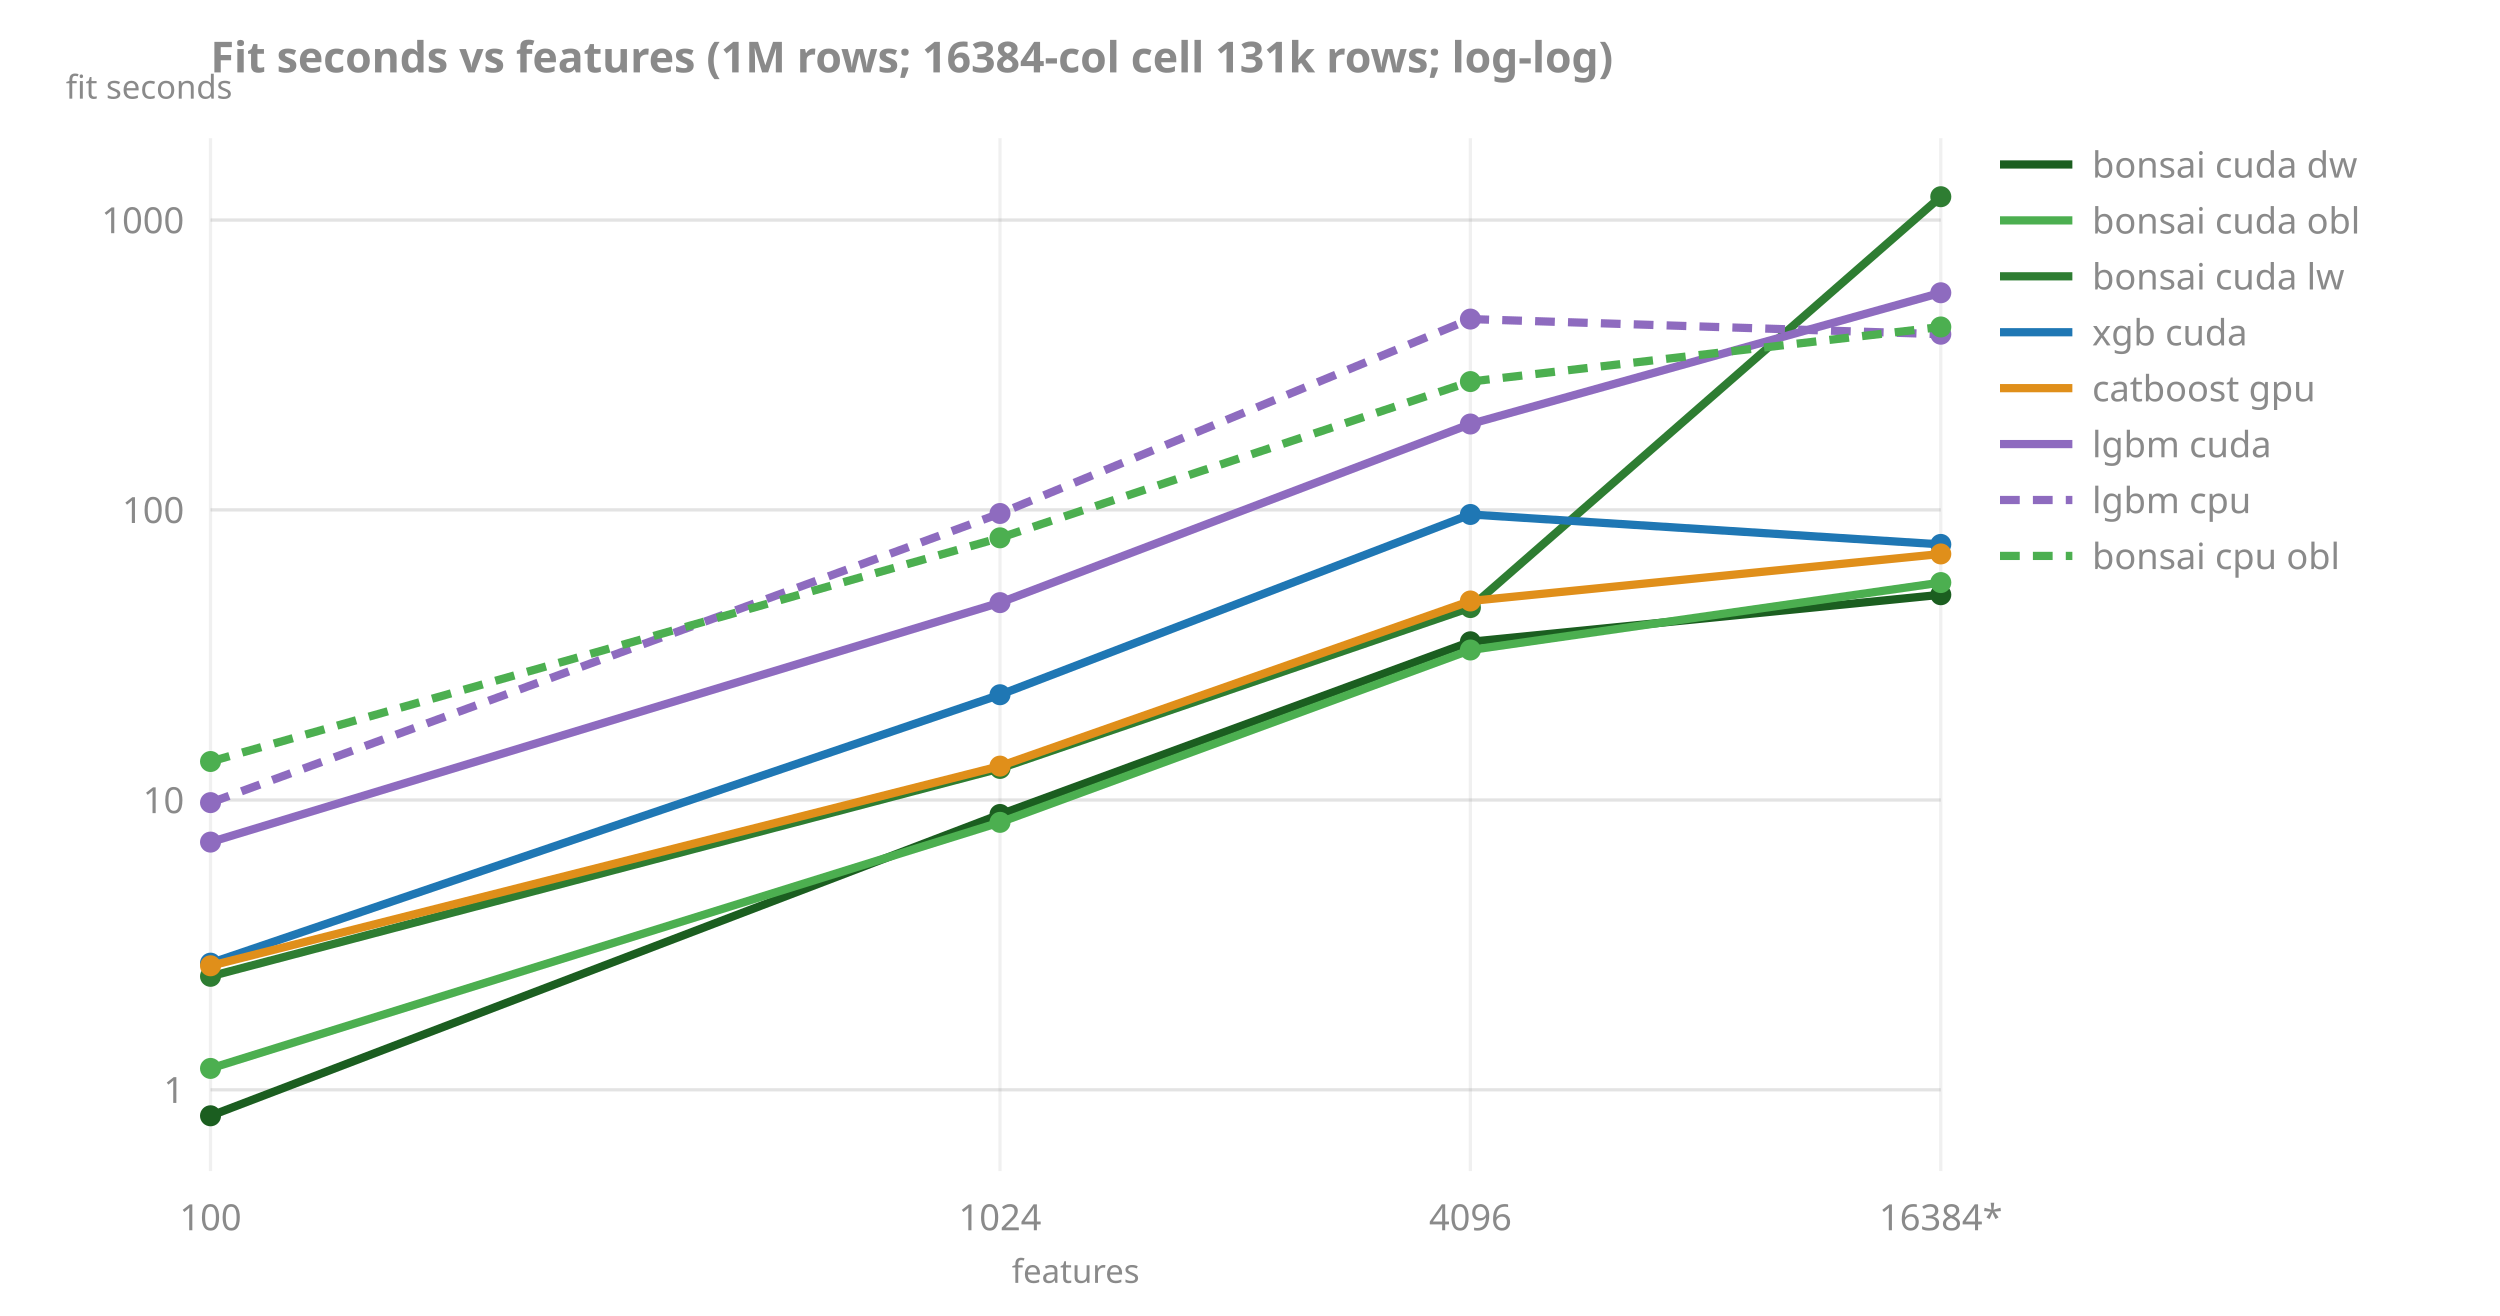
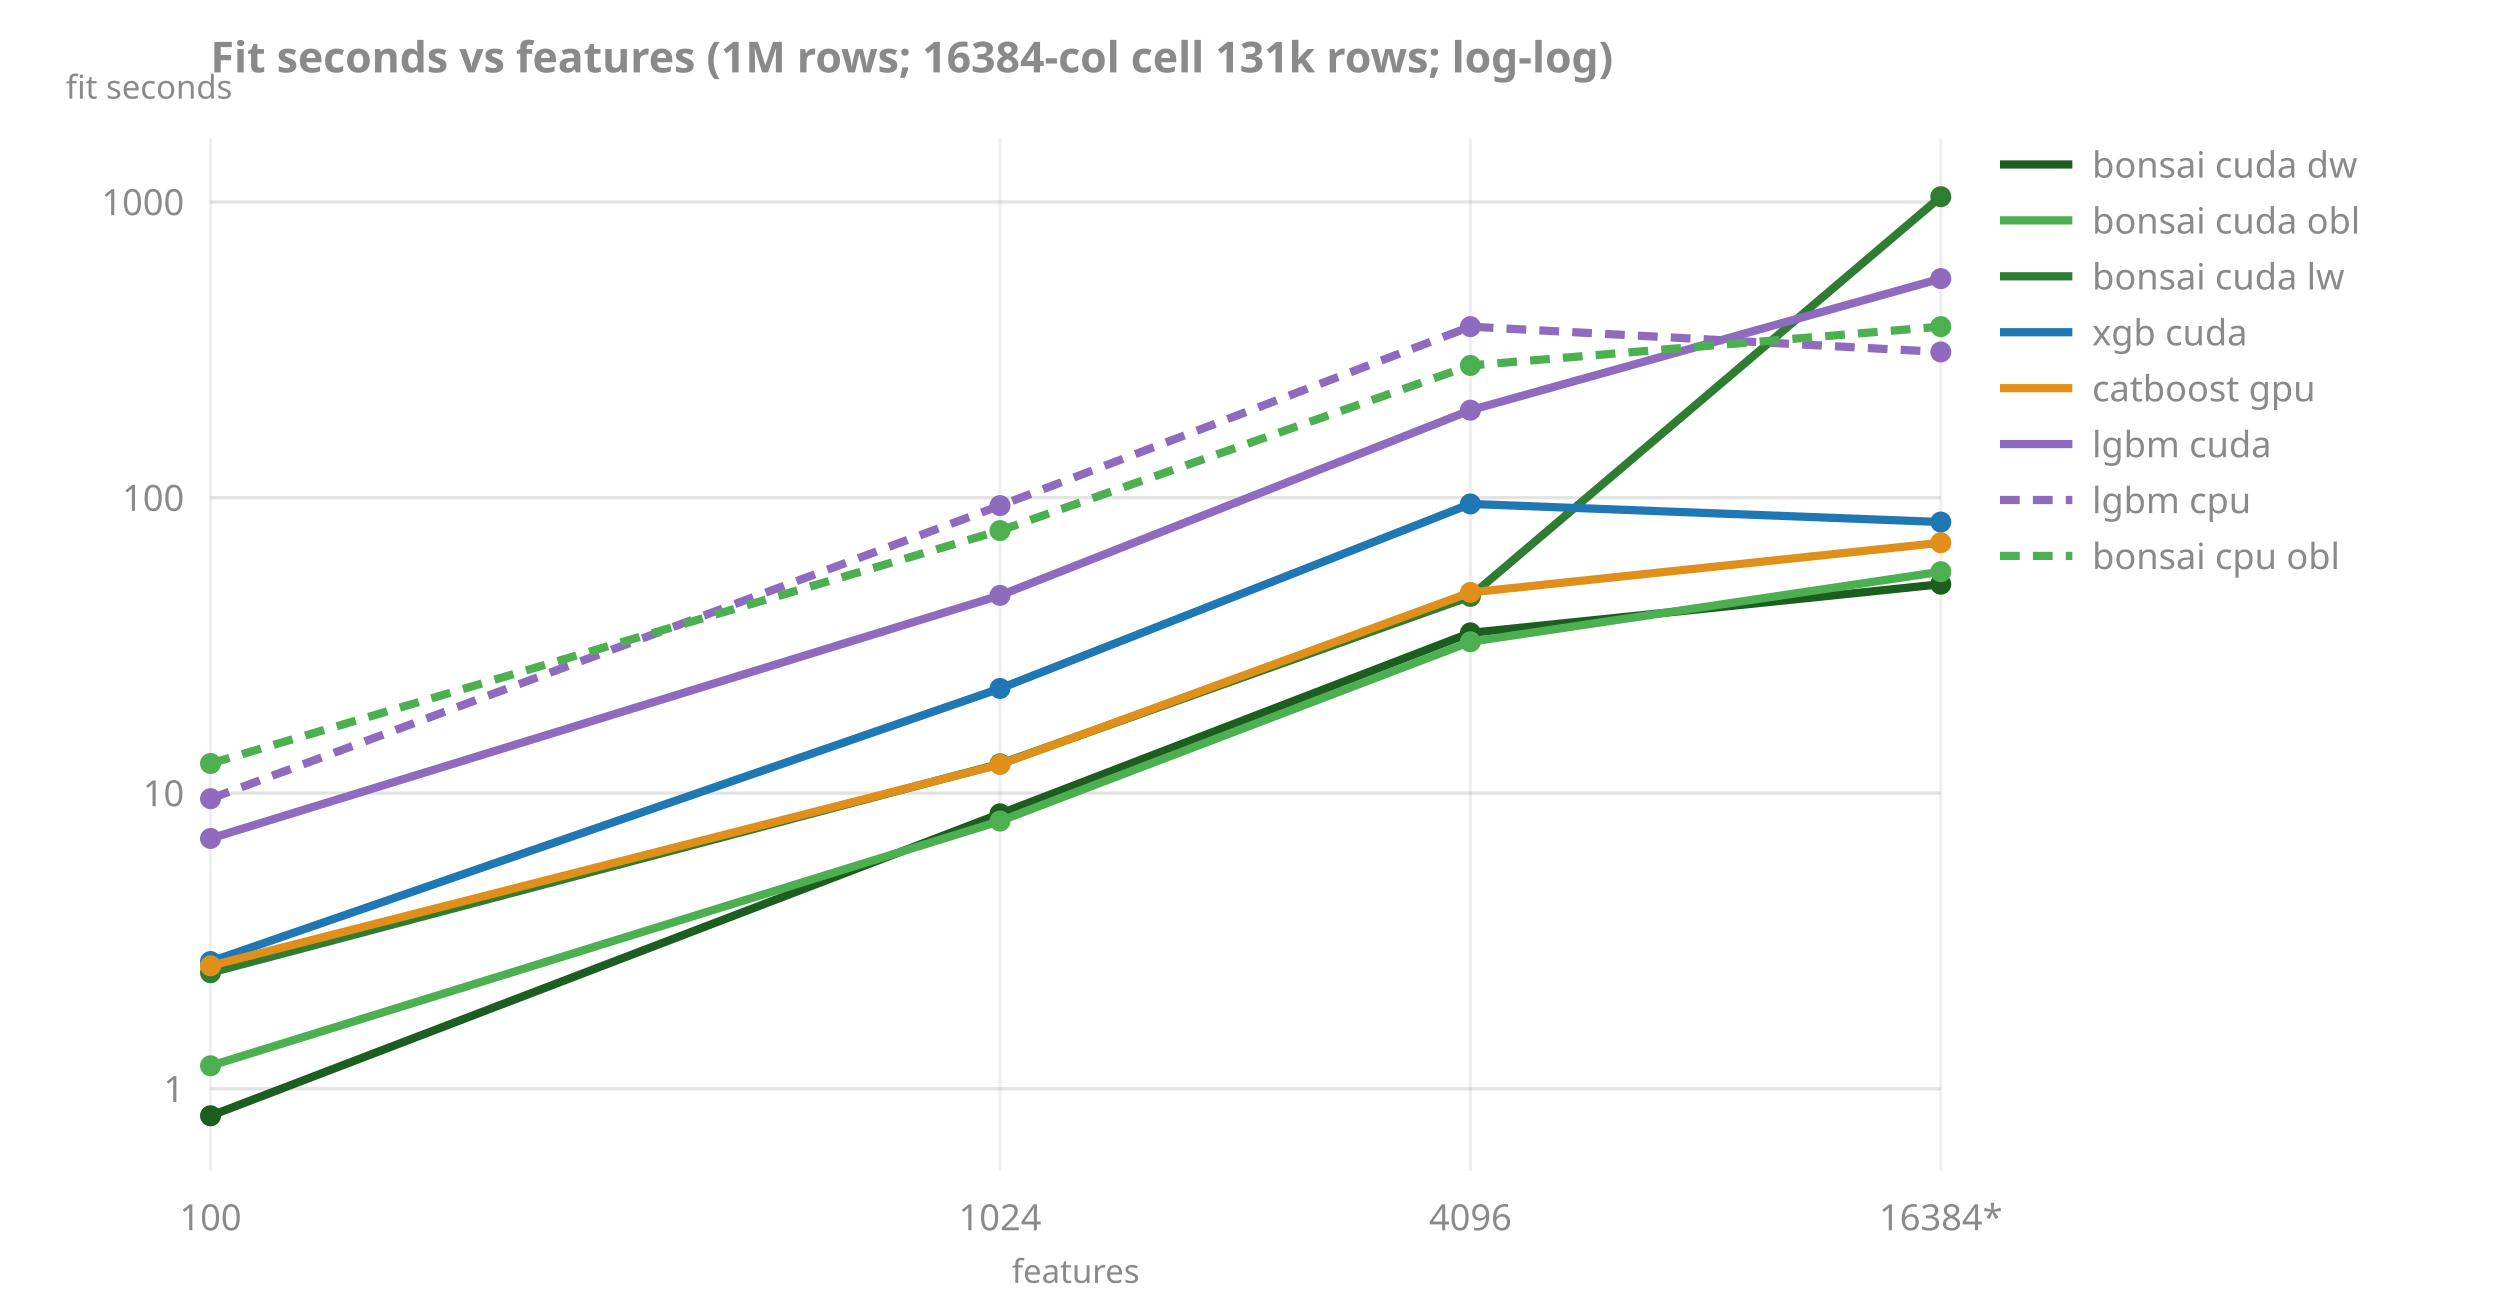
<svg xmlns="http://www.w3.org/2000/svg" width="760" height="400" viewBox="0 0 760 400">
  <text x="64" y="22" font-size="13" fill="#8a8a8a" font-family="system-ui,sans-serif" text-anchor="start" font-weight="bold">Fit seconds vs features (1M rows; 16384-col cell 131k rows; log-log)</text>
-   <line x1="64" y1="331.3" x2="590" y2="331.3" stroke="#808080" stroke-opacity="0.22" />
-   <text x="56" y="335.3" font-size="11" fill="#8a8a8a" font-family="system-ui,sans-serif" text-anchor="end" font-weight="normal">1</text>
-   <line x1="64" y1="243.2" x2="590" y2="243.2" stroke="#808080" stroke-opacity="0.22" />
-   <text x="56" y="247.2" font-size="11" fill="#8a8a8a" font-family="system-ui,sans-serif" text-anchor="end" font-weight="normal">10</text>
-   <line x1="64" y1="155.0" x2="590" y2="155.0" stroke="#808080" stroke-opacity="0.22" />
-   <text x="56" y="159.0" font-size="11" fill="#8a8a8a" font-family="system-ui,sans-serif" text-anchor="end" font-weight="normal">100</text>
-   <line x1="64" y1="66.9" x2="590" y2="66.9" stroke="#808080" stroke-opacity="0.22" />
-   <text x="56" y="70.9" font-size="11" fill="#8a8a8a" font-family="system-ui,sans-serif" text-anchor="end" font-weight="normal">1000</text>
+   <line x1="64" y1="331.0" x2="590" y2="331.0" stroke="#808080" stroke-opacity="0.22" />
+   <text x="56" y="335.0" font-size="11" fill="#8a8a8a" font-family="system-ui,sans-serif" text-anchor="end" font-weight="normal">1</text>
+   <line x1="64" y1="241.1" x2="590" y2="241.1" stroke="#808080" stroke-opacity="0.22" />
+   <text x="56" y="245.1" font-size="11" fill="#8a8a8a" font-family="system-ui,sans-serif" text-anchor="end" font-weight="normal">10</text>
+   <line x1="64" y1="151.3" x2="590" y2="151.3" stroke="#808080" stroke-opacity="0.22" />
+   <text x="56" y="155.3" font-size="11" fill="#8a8a8a" font-family="system-ui,sans-serif" text-anchor="end" font-weight="normal">100</text>
+   <line x1="64" y1="61.4" x2="590" y2="61.4" stroke="#808080" stroke-opacity="0.22" />
+   <text x="56" y="65.4" font-size="11" fill="#8a8a8a" font-family="system-ui,sans-serif" text-anchor="end" font-weight="normal">1000</text>
  <line x1="64.0" y1="42" x2="64.0" y2="356" stroke="#808080" stroke-opacity="0.12" />
  <text x="64.0" y="374" font-size="11" fill="#8a8a8a" font-family="system-ui,sans-serif" text-anchor="middle" font-weight="normal">100</text>
  <line x1="304.0" y1="42" x2="304.0" y2="356" stroke="#808080" stroke-opacity="0.12" />
  <text x="304.0" y="374" font-size="11" fill="#8a8a8a" font-family="system-ui,sans-serif" text-anchor="middle" font-weight="normal">1024</text>
  <line x1="447.0" y1="42" x2="447.0" y2="356" stroke="#808080" stroke-opacity="0.12" />
  <text x="447.0" y="374" font-size="11" fill="#8a8a8a" font-family="system-ui,sans-serif" text-anchor="middle" font-weight="normal">4096</text>
  <line x1="590.0" y1="42" x2="590.0" y2="356" stroke="#808080" stroke-opacity="0.12" />
  <text x="590.0" y="374" font-size="11" fill="#8a8a8a" font-family="system-ui,sans-serif" text-anchor="middle" font-weight="normal">16384*</text>
  <text x="20" y="30" font-size="10" fill="#8a8a8a" font-family="system-ui,sans-serif" text-anchor="start" font-weight="normal">fit seconds</text>
  <text x="327.0" y="390" font-size="10" fill="#8a8a8a" font-family="system-ui,sans-serif" text-anchor="middle" font-weight="normal">features</text>
-   <polyline points="64.0,339.2 304.0,247.6 447.0,195.1 590.0,180.8" fill="none" stroke="#1b5e20" stroke-width="2.5" />
+   <polyline points="64.0,339.2 304.0,247.4 447.0,192.4 590.0,177.6" fill="none" stroke="#1b5e20" stroke-width="2.5" />
  <circle cx="64.0" cy="339.2" r="3.2" fill="#1b5e20" />
-   <circle cx="304.0" cy="247.6" r="3.2" fill="#1b5e20" />
-   <circle cx="447.0" cy="195.1" r="3.2" fill="#1b5e20" />
-   <circle cx="590.0" cy="180.8" r="3.2" fill="#1b5e20" />
-   <polyline points="64.0,324.8 304.0,250.0 447.0,197.6 590.0,177.1" fill="none" stroke="#4caf50" stroke-width="2.5" />
-   <circle cx="64.0" cy="324.8" r="3.2" fill="#4caf50" />
-   <circle cx="304.0" cy="250.0" r="3.2" fill="#4caf50" />
-   <circle cx="447.0" cy="197.6" r="3.2" fill="#4caf50" />
-   <circle cx="590.0" cy="177.1" r="3.2" fill="#4caf50" />
-   <polyline points="64.0,296.8 304.0,233.6 447.0,184.7 590.0,59.8" fill="none" stroke="#2e7d32" stroke-width="2.5" />
-   <circle cx="64.0" cy="296.8" r="3.2" fill="#2e7d32" />
-   <circle cx="304.0" cy="233.6" r="3.2" fill="#2e7d32" />
-   <circle cx="447.0" cy="184.7" r="3.2" fill="#2e7d32" />
+   <circle cx="304.0" cy="247.4" r="3.2" fill="#1b5e20" />
+   <circle cx="447.0" cy="192.4" r="3.2" fill="#1b5e20" />
+   <circle cx="590.0" cy="177.6" r="3.2" fill="#1b5e20" />
+   <polyline points="64.0,324.0 304.0,249.6 447.0,195.1 590.0,173.8" fill="none" stroke="#4caf50" stroke-width="2.5" />
+   <circle cx="64.0" cy="324.0" r="3.2" fill="#4caf50" />
+   <circle cx="304.0" cy="249.6" r="3.2" fill="#4caf50" />
+   <circle cx="447.0" cy="195.1" r="3.2" fill="#4caf50" />
+   <circle cx="590.0" cy="173.8" r="3.2" fill="#4caf50" />
+   <polyline points="64.0,295.7 304.0,232.2 447.0,181.3 590.0,59.8" fill="none" stroke="#2e7d32" stroke-width="2.5" />
+   <circle cx="64.0" cy="295.7" r="3.2" fill="#2e7d32" />
+   <circle cx="304.0" cy="232.2" r="3.2" fill="#2e7d32" />
+   <circle cx="447.0" cy="181.3" r="3.2" fill="#2e7d32" />
  <circle cx="590.0" cy="59.8" r="3.2" fill="#2e7d32" />
-   <polyline points="64.0,292.8 304.0,211.2 447.0,156.4 590.0,165.5" fill="none" stroke="#1f77b4" stroke-width="2.5" />
-   <circle cx="64.0" cy="292.8" r="3.2" fill="#1f77b4" />
-   <circle cx="304.0" cy="211.2" r="3.2" fill="#1f77b4" />
-   <circle cx="447.0" cy="156.4" r="3.2" fill="#1f77b4" />
-   <circle cx="590.0" cy="165.5" r="3.2" fill="#1f77b4" />
-   <polyline points="64.0,293.6 304.0,232.9 447.0,182.7 590.0,168.4" fill="none" stroke="#e08f1a" stroke-width="2.5" />
+   <polyline points="64.0,292.3 304.0,209.3 447.0,153.2 590.0,158.7" fill="none" stroke="#1f77b4" stroke-width="2.5" />
+   <circle cx="64.0" cy="292.3" r="3.2" fill="#1f77b4" />
+   <circle cx="304.0" cy="209.3" r="3.2" fill="#1f77b4" />
+   <circle cx="447.0" cy="153.2" r="3.2" fill="#1f77b4" />
+   <circle cx="590.0" cy="158.7" r="3.2" fill="#1f77b4" />
+   <polyline points="64.0,293.6 304.0,232.4 447.0,180.1 590.0,165.0" fill="none" stroke="#e08f1a" stroke-width="2.5" />
  <circle cx="64.0" cy="293.6" r="3.2" fill="#e08f1a" />
-   <circle cx="304.0" cy="232.9" r="3.2" fill="#e08f1a" />
-   <circle cx="447.0" cy="182.7" r="3.2" fill="#e08f1a" />
-   <circle cx="590.0" cy="168.4" r="3.2" fill="#e08f1a" />
-   <polyline points="64.0,256.0 304.0,183.2 447.0,128.9 590.0,89.0" fill="none" stroke="#8e6bbf" stroke-width="2.5" />
-   <circle cx="64.0" cy="256.0" r="3.2" fill="#8e6bbf" />
-   <circle cx="304.0" cy="183.2" r="3.2" fill="#8e6bbf" />
-   <circle cx="447.0" cy="128.9" r="3.2" fill="#8e6bbf" />
-   <circle cx="590.0" cy="89.0" r="3.2" fill="#8e6bbf" />
-   <polyline points="64.0,244.0 304.0,156.1 447.0,97.0 590.0,101.6" fill="none" stroke="#8e6bbf" stroke-width="2.5" stroke-dasharray="6 4" />
-   <circle cx="64.0" cy="244.0" r="3.2" fill="#8e6bbf" />
-   <circle cx="304.0" cy="156.1" r="3.2" fill="#8e6bbf" />
-   <circle cx="447.0" cy="97.0" r="3.2" fill="#8e6bbf" />
-   <circle cx="590.0" cy="101.6" r="3.2" fill="#8e6bbf" />
-   <polyline points="64.0,231.5 304.0,163.5 447.0,116.0 590.0,99.4" fill="none" stroke="#4caf50" stroke-width="2.5" stroke-dasharray="6 4" />
-   <circle cx="64.0" cy="231.5" r="3.2" fill="#4caf50" />
-   <circle cx="304.0" cy="163.5" r="3.2" fill="#4caf50" />
-   <circle cx="447.0" cy="116.0" r="3.2" fill="#4caf50" />
-   <circle cx="590.0" cy="99.4" r="3.2" fill="#4caf50" />
+   <circle cx="304.0" cy="232.4" r="3.2" fill="#e08f1a" />
+   <circle cx="447.0" cy="180.1" r="3.2" fill="#e08f1a" />
+   <circle cx="590.0" cy="165.0" r="3.2" fill="#e08f1a" />
+   <polyline points="64.0,254.9 304.0,181.0 447.0,124.7 590.0,84.7" fill="none" stroke="#8e6bbf" stroke-width="2.5" />
+   <circle cx="64.0" cy="254.9" r="3.2" fill="#8e6bbf" />
+   <circle cx="304.0" cy="181.0" r="3.2" fill="#8e6bbf" />
+   <circle cx="447.0" cy="124.7" r="3.2" fill="#8e6bbf" />
+   <circle cx="590.0" cy="84.7" r="3.2" fill="#8e6bbf" />
+   <polyline points="64.0,242.8 304.0,153.7 447.0,99.3 590.0,107.0" fill="none" stroke="#8e6bbf" stroke-width="2.5" stroke-dasharray="6 4" />
+   <circle cx="64.0" cy="242.8" r="3.2" fill="#8e6bbf" />
+   <circle cx="304.0" cy="153.7" r="3.2" fill="#8e6bbf" />
+   <circle cx="447.0" cy="99.3" r="3.2" fill="#8e6bbf" />
+   <circle cx="590.0" cy="107.0" r="3.2" fill="#8e6bbf" />
+   <polyline points="64.0,232.1 304.0,161.3 447.0,111.1 590.0,99.3" fill="none" stroke="#4caf50" stroke-width="2.5" stroke-dasharray="6 4" />
+   <circle cx="64.0" cy="232.1" r="3.2" fill="#4caf50" />
+   <circle cx="304.0" cy="161.3" r="3.2" fill="#4caf50" />
+   <circle cx="447.0" cy="111.1" r="3.2" fill="#4caf50" />
+   <circle cx="590.0" cy="99.3" r="3.2" fill="#4caf50" />
  <line x1="608" y1="50" x2="630" y2="50" stroke="#1b5e20" stroke-width="2.5" />
  <text x="636" y="54" font-size="11" fill="#8a8a8a" font-family="system-ui,sans-serif" text-anchor="start" font-weight="normal">bonsai cuda dw</text>
  <line x1="608" y1="67" x2="630" y2="67" stroke="#4caf50" stroke-width="2.5" />
  <text x="636" y="71" font-size="11" fill="#8a8a8a" font-family="system-ui,sans-serif" text-anchor="start" font-weight="normal">bonsai cuda obl</text>
  <line x1="608" y1="84" x2="630" y2="84" stroke="#2e7d32" stroke-width="2.5" />
  <text x="636" y="88" font-size="11" fill="#8a8a8a" font-family="system-ui,sans-serif" text-anchor="start" font-weight="normal">bonsai cuda lw</text>
  <line x1="608" y1="101" x2="630" y2="101" stroke="#1f77b4" stroke-width="2.5" />
  <text x="636" y="105" font-size="11" fill="#8a8a8a" font-family="system-ui,sans-serif" text-anchor="start" font-weight="normal">xgb cuda</text>
  <line x1="608" y1="118" x2="630" y2="118" stroke="#e08f1a" stroke-width="2.5" />
  <text x="636" y="122" font-size="11" fill="#8a8a8a" font-family="system-ui,sans-serif" text-anchor="start" font-weight="normal">catboost gpu</text>
  <line x1="608" y1="135" x2="630" y2="135" stroke="#8e6bbf" stroke-width="2.5" />
  <text x="636" y="139" font-size="11" fill="#8a8a8a" font-family="system-ui,sans-serif" text-anchor="start" font-weight="normal">lgbm cuda</text>
  <line x1="608" y1="152" x2="630" y2="152" stroke="#8e6bbf" stroke-width="2.5" stroke-dasharray="6 4" />
  <text x="636" y="156" font-size="11" fill="#8a8a8a" font-family="system-ui,sans-serif" text-anchor="start" font-weight="normal">lgbm cpu</text>
  <line x1="608" y1="169" x2="630" y2="169" stroke="#4caf50" stroke-width="2.5" stroke-dasharray="6 4" />
  <text x="636" y="173" font-size="11" fill="#8a8a8a" font-family="system-ui,sans-serif" text-anchor="start" font-weight="normal">bonsai cpu obl</text>
</svg>
